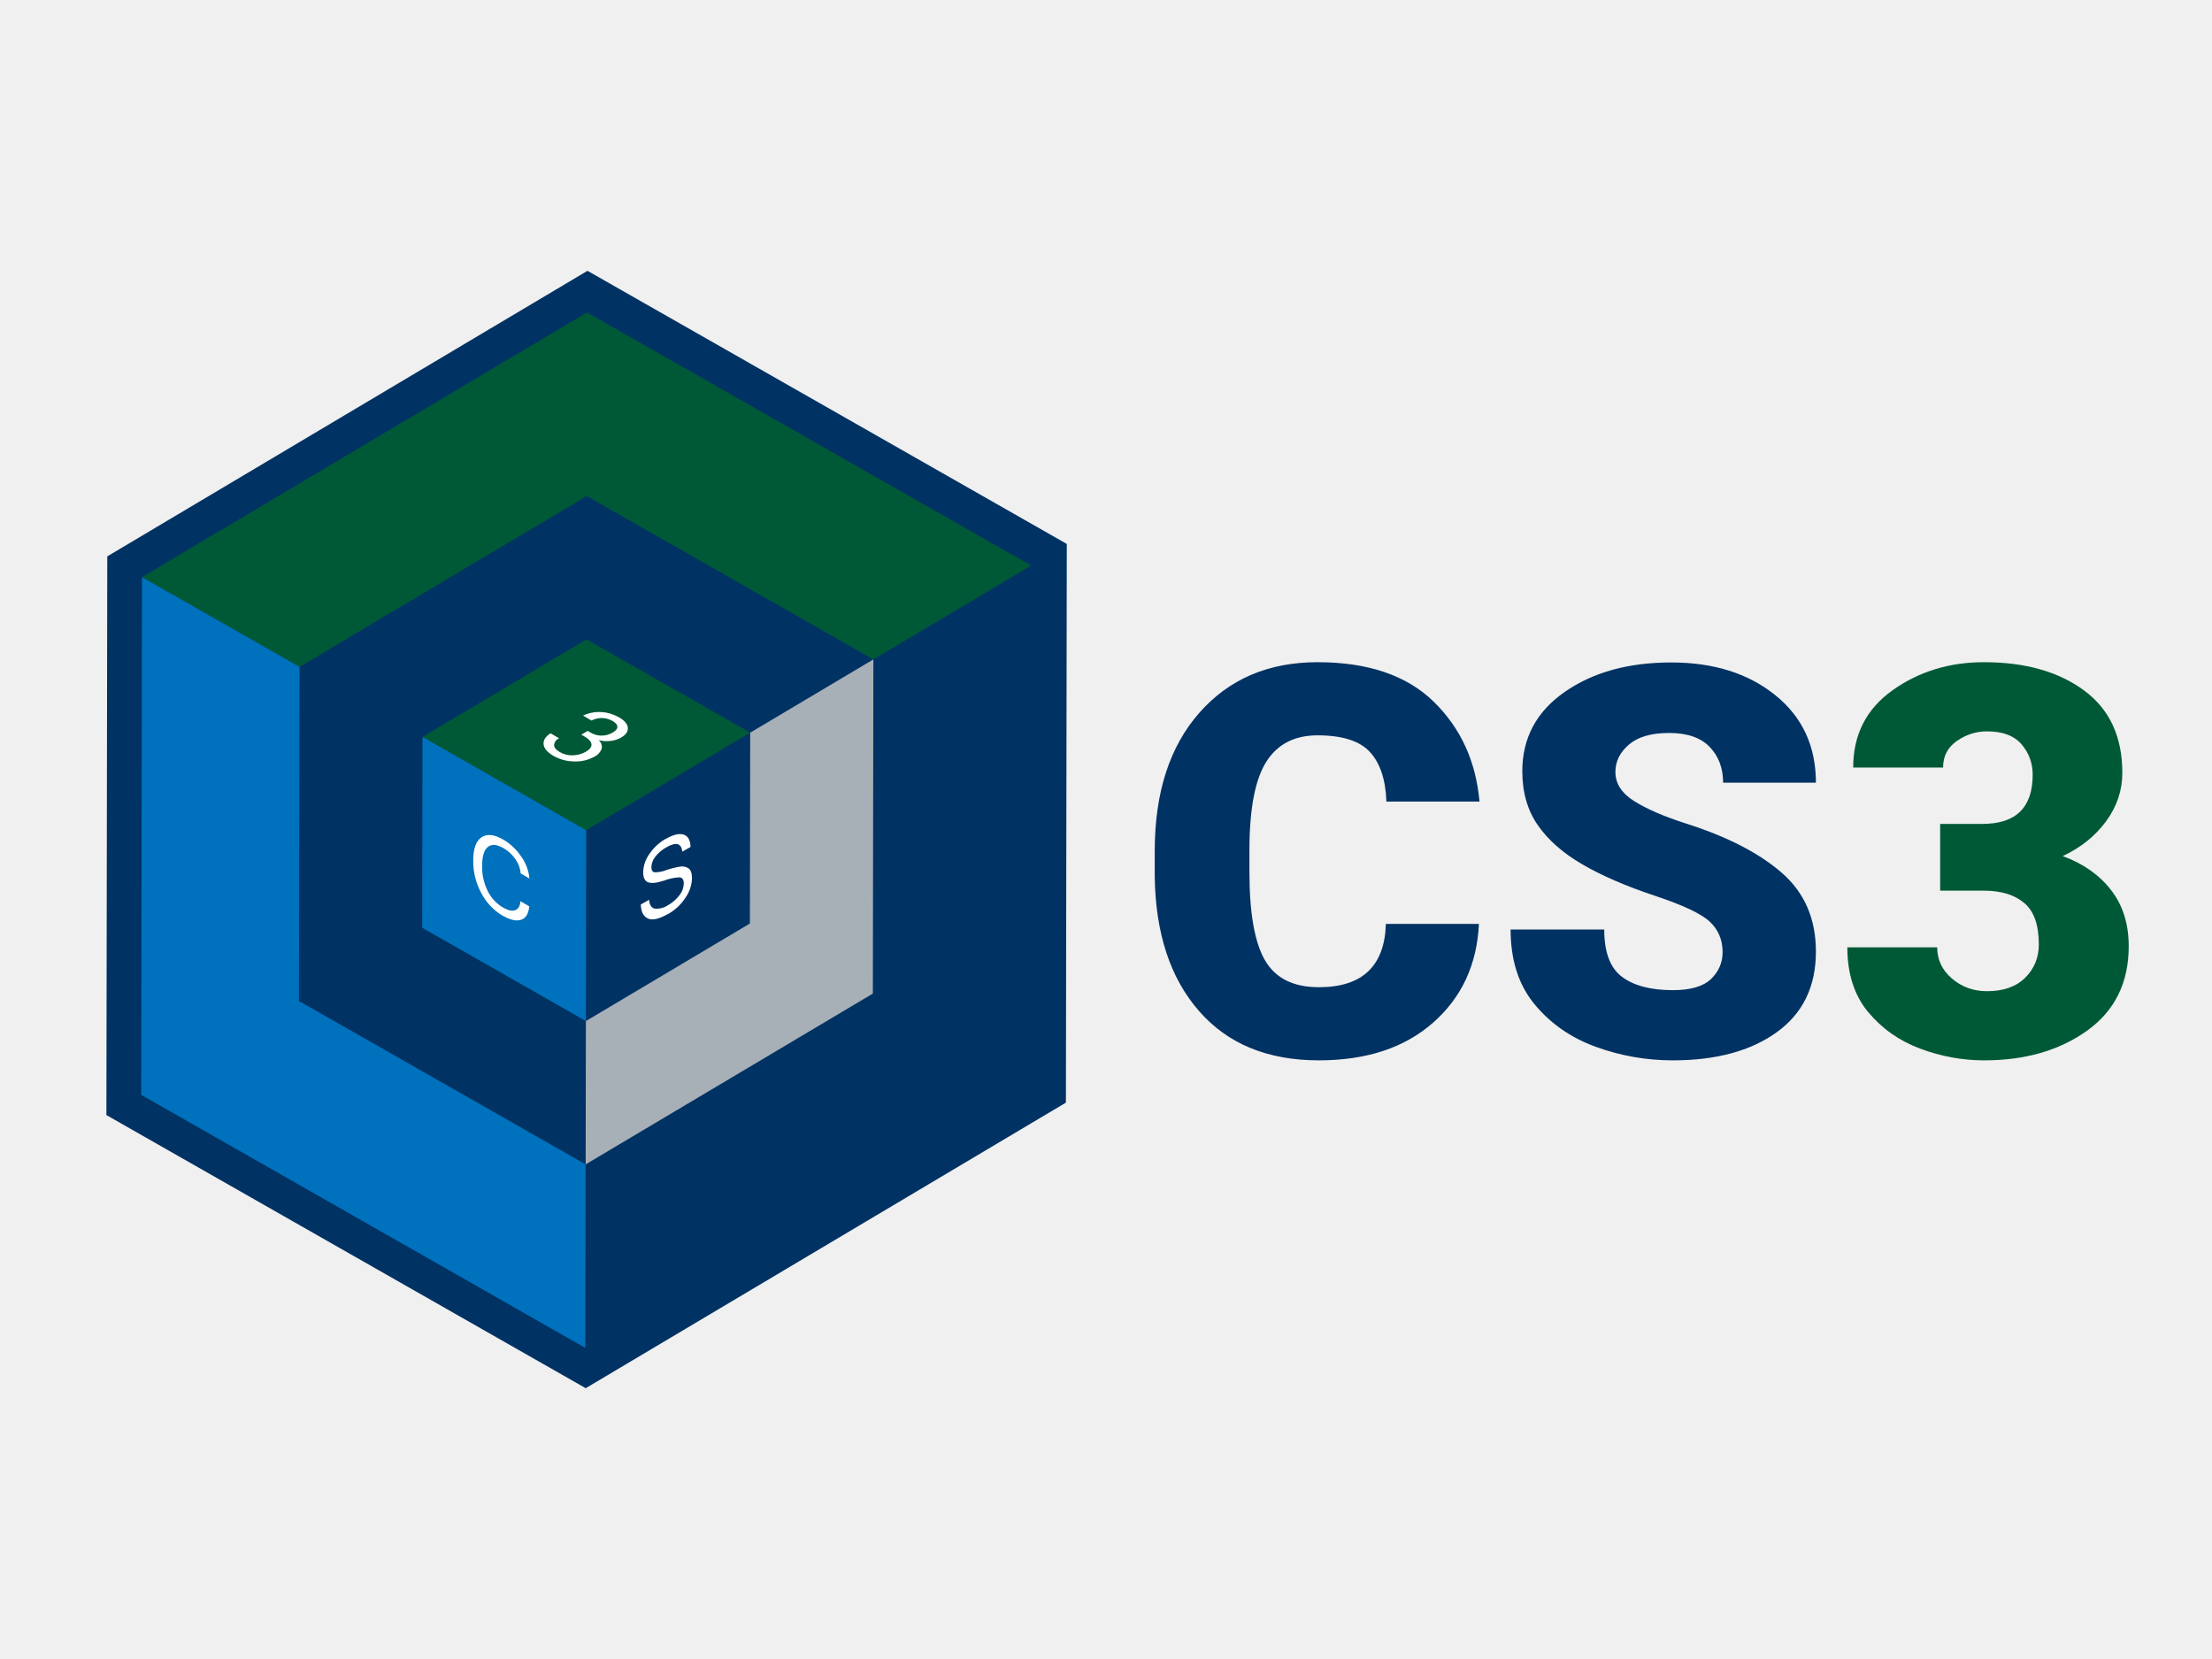
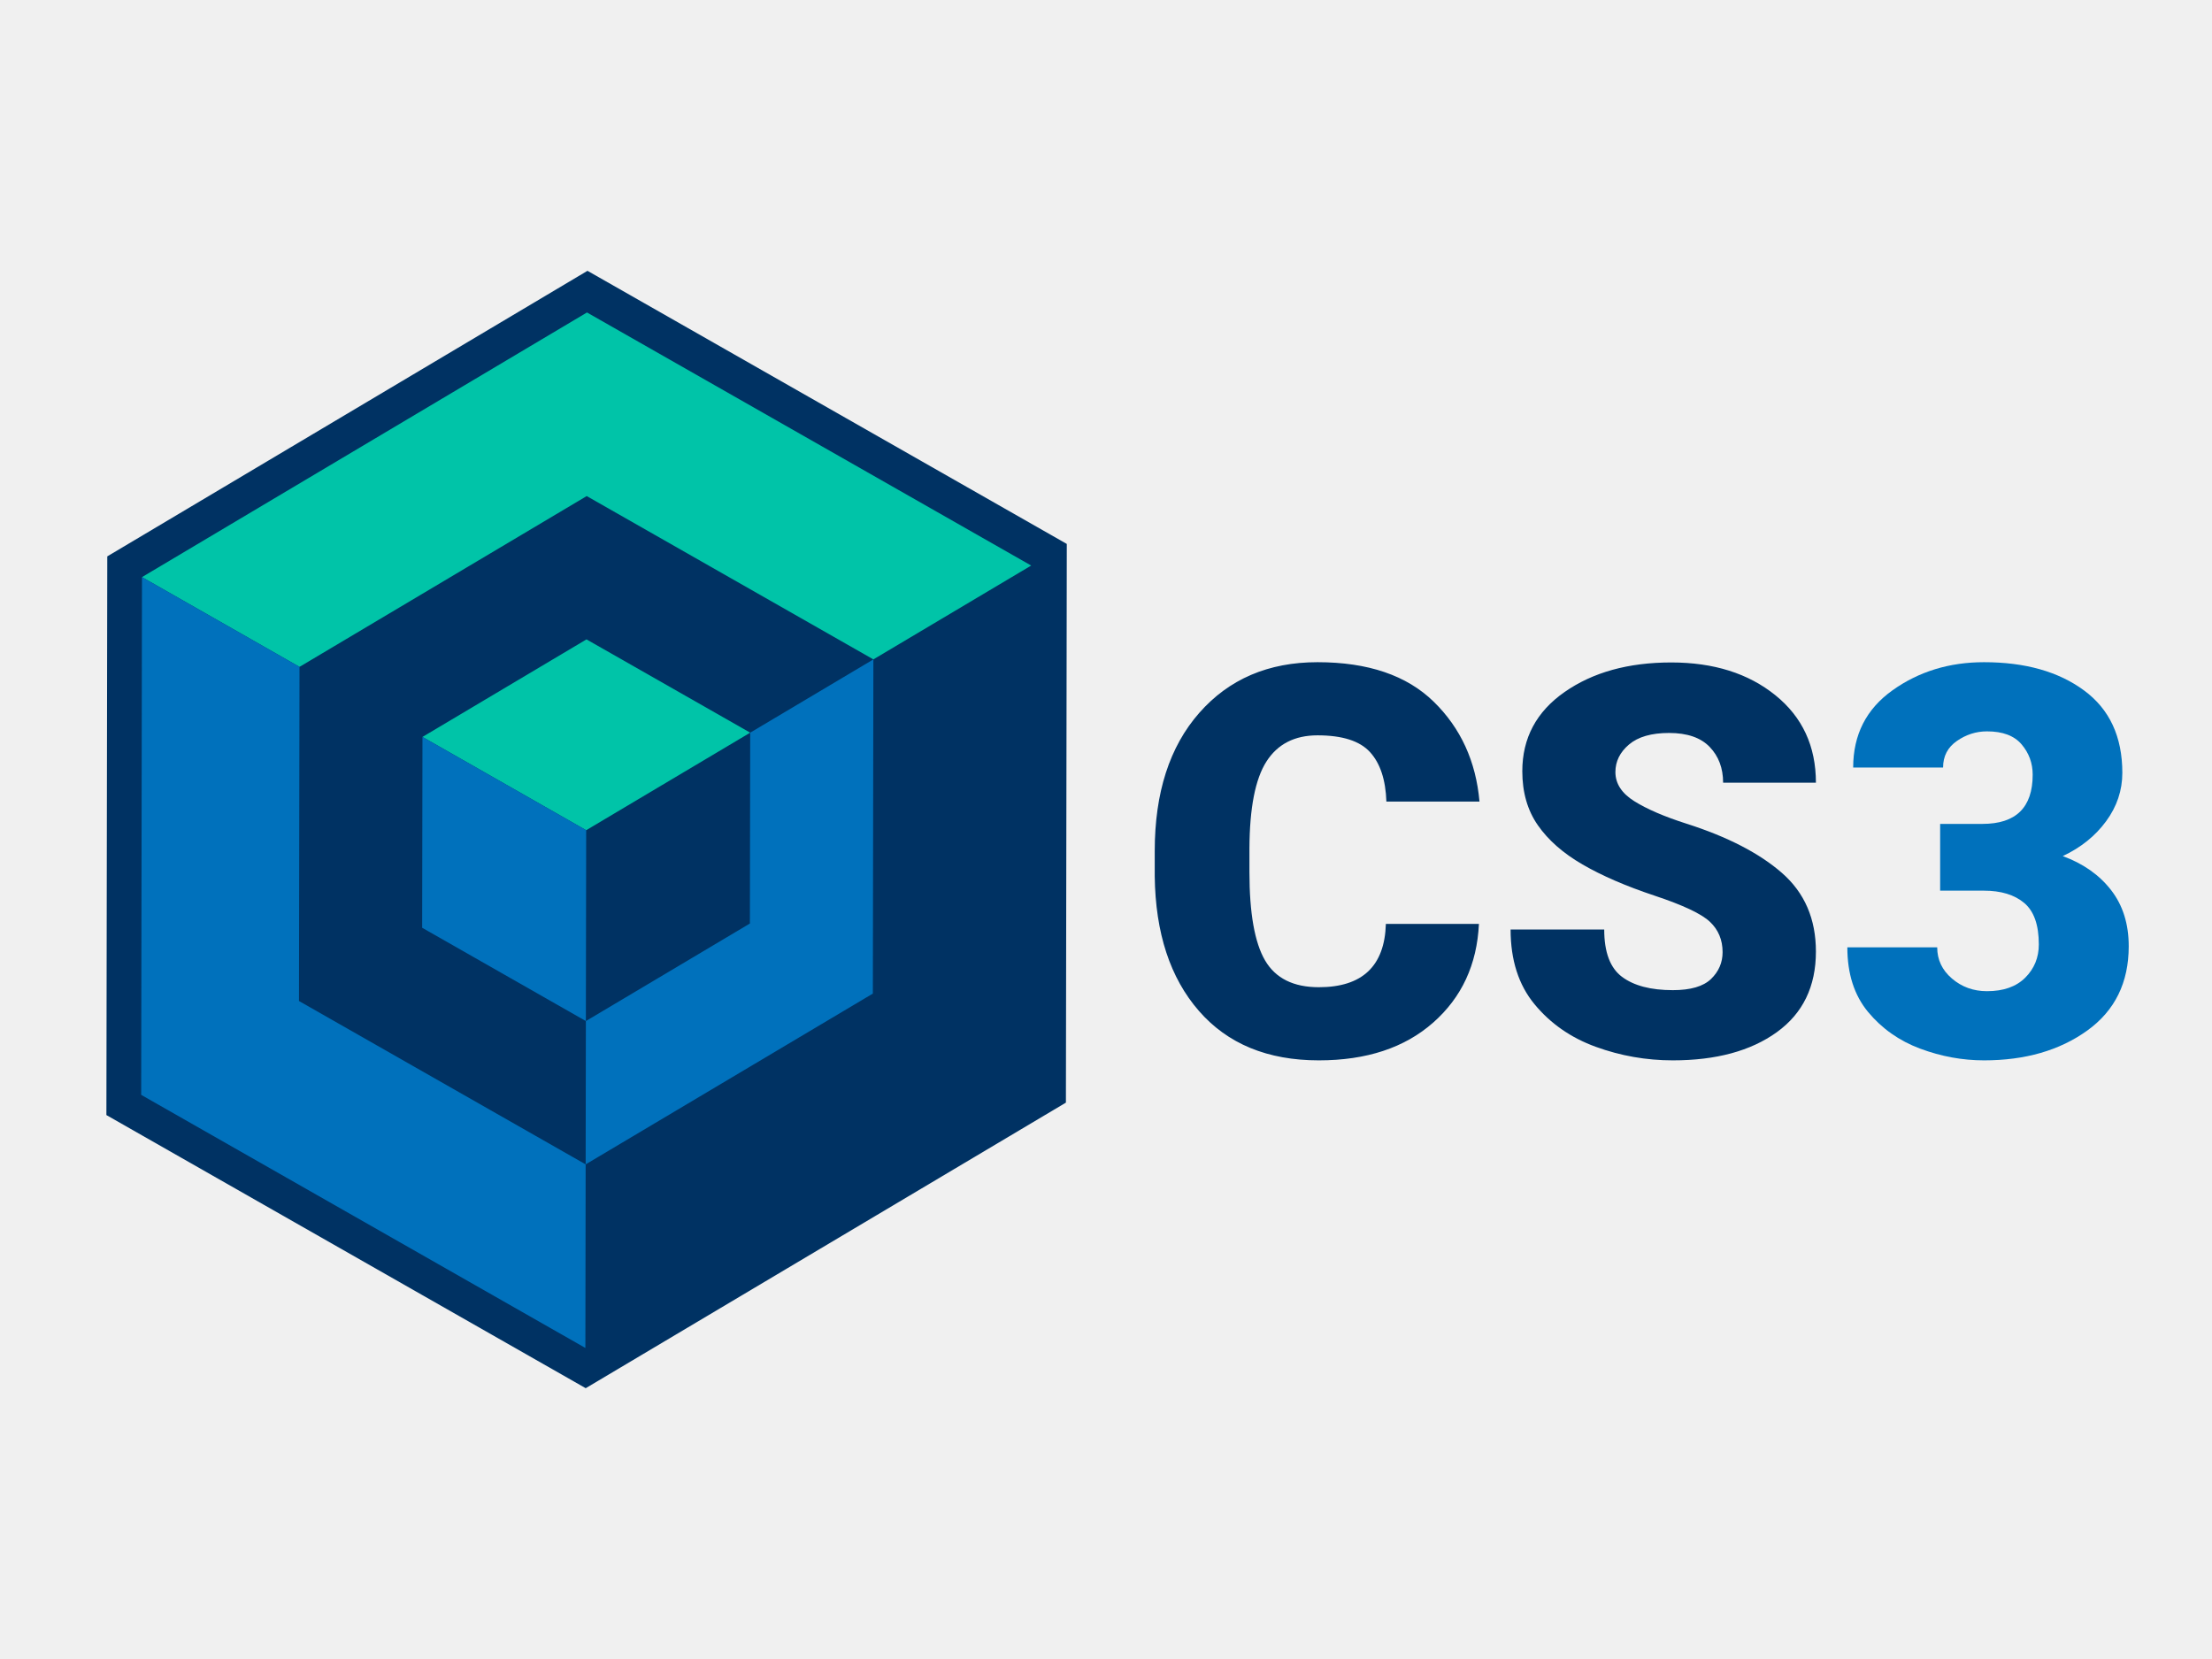
<svg xmlns="http://www.w3.org/2000/svg" id="Layer_1" data-name="Layer 1" viewBox="0 0 800 600">
  <defs>
-     <style>.cls-1,.cls-6{fill:#003263;}.cls-2{fill:#005936;}.cls-3{fill:#0071bc;}.cls-4{fill:#a7b0b7;}.cls-5{fill:#fff;}.cls-6{font-size:197px;font-family:Roboto-Black, Roboto;font-weight:800;}</style>
+     <style>.cls-1,.cls-5{fill:#003263;}.cls-2{fill:#00c4a8;}.cls-3{fill:#0071bc;}.cls-4{fill:#0071bc;}.cls-5{font-size:197px;font-family:Roboto-Black, Roboto;font-weight:800;}</style>
  </defs>
  <polygon class="cls-1" points="385.82 196.72 385.5 398.78 211.83 502.06 38.48 403.28 38.8 201.22 212.47 97.94 385.82 196.72" />
  <polygon class="cls-1" points="315.87 238.48 315.68 359.34 211.81 421.11 108.13 362.03 108.32 241.18 212.19 179.41 315.87 238.48" />
  <polygon class="cls-1" points="271.32 264.98 271.21 334 211.89 369.28 152.68 335.54 152.79 266.52 212.11 231.24 271.32 264.98" />
  <polygon class="cls-2" points="152.79 266.52 212 300.26 271.32 264.98 212.11 231.24 152.79 266.52" />
  <polygon class="cls-3" points="211.89 369.28 152.68 335.54 152.79 266.52 212 300.26 211.89 369.28" />
-   <polygon class="cls-4" points="211.81 421.11 211.89 369.28 271.21 334 271.32 264.98 315.87 238.48 315.68 359.34 211.81 421.11" />
+   <polygon class="cls-3" points="211.81 421.11 211.89 369.28 271.21 334 271.32 264.98 315.87 238.48 315.68 359.34 211.81 421.11" />
  <polygon class="cls-2" points="315.87 238.48 372.94 204.54 212.29 113.01 51.35 208.72 108.32 241.18 212.19 179.41 315.87 238.48" />
-   <polygon class="cls-3" points="211.71 487.51 211.81 421.11 108.13 362.03 108.32 241.18 51.35 208.72 51.06 395.97 211.71 487.51" />
-   <path class="cls-5" d="M182,303.64l.09.05a19.82,19.82,0,0,1,6.43,6.12,16.07,16.07,0,0,1,2.95,7.91l-3.17-1.85a10.08,10.08,0,0,0-1.88-5.12,13.29,13.29,0,0,0-4.32-4c-2.39-1.38-4.24-1.53-5.62-.48s-2.09,3.31-2.12,6.76a19.57,19.57,0,0,0,2,9.16,14.15,14.15,0,0,0,5.52,6c1.84,1.06,3.3,1.41,4.42,1s1.77-1.45,1.93-3.25l3.18,1.85q-.37,4.07-3,4.87t-6.47-1.43l-.08,0a20.65,20.65,0,0,1-7.84-8.31,24,24,0,0,1-2.87-11.77c0-4.22,1-7,3-8.34S178.73,301.77,182,303.64Z" />
-   <path class="cls-5" d="M240.79,303.35l.08,0c2.61-1.49,4.73-2,6.33-1.52s2.46,2,2.55,4.47l-3,1.72q-.45-4.61-5.76-1.57a12.73,12.73,0,0,0-4,3.4,6.34,6.34,0,0,0-1.41,3.76c0,1.12.37,1.74,1.13,1.87a10.94,10.94,0,0,0,4.23-.79,33.16,33.16,0,0,1,4.91-1.26,4.22,4.22,0,0,1,3.13.6c.86.58,1.29,1.78,1.29,3.59a12.93,12.93,0,0,1-2.4,7.1,18.08,18.08,0,0,1-6.15,5.8l-.08,0q-4.91,2.81-7.34,1.66t-2.55-5.06l3-1.69c.16,1.9.87,3,2.15,3.19a7.24,7.24,0,0,0,4.66-1.23l.09-.05a13.18,13.18,0,0,0,4.07-3.55,7.07,7.07,0,0,0,1.58-4.22c0-1.47-.54-2.23-1.63-2.28a18.61,18.61,0,0,0-5.61,1.23c-2.66.86-4.56,1-5.72.55s-1.73-1.7-1.73-3.63a12.07,12.07,0,0,1,2.27-6.63A17.72,17.72,0,0,1,240.79,303.35Z" />
-   <path class="cls-5" d="M223.77,259.39l.07,0q3.09,1.81,3.23,3.85t-2.52,3.56a9.77,9.77,0,0,1-3.61,1.15,11.92,11.92,0,0,1-4.45-.26,3.09,3.09,0,0,1,1.1,3.14,5.09,5.09,0,0,1-2.6,2.82,13.79,13.79,0,0,1-7.43,1.73,15.42,15.42,0,0,1-7.38-2c-2.24-1.31-3.41-2.69-3.58-4.17s.66-2.82,2.52-4l3.08,1.79a3,3,0,0,0-1.8,2.37c-.06.92.63,1.8,2.06,2.63a8.75,8.75,0,0,0,4.67,1.17,9.81,9.81,0,0,0,4.72-1.29c1.46-.83,2.14-1.73,2.07-2.68s-.92-1.9-2.56-2.86l-1.13-.66,2.32-1.34.68.39a7.79,7.79,0,0,0,8.31.23c1.18-.68,1.75-1.37,1.75-2.1s-.58-1.42-1.73-2.1a7.88,7.88,0,0,0-7.63-.17l-3.06-1.79a13.77,13.77,0,0,1,6.72-1.27A14.09,14.09,0,0,1,223.77,259.39Z" />
-   <text class="cls-6" transform="translate(410.89 381.57)">CS<tspan class="cls-2" x="252.6" y="0">3</tspan>
+   <polygon class="cls-4" points="211.71 487.51 211.81 421.11 108.13 362.03 108.32 241.18 51.35 208.72 51.06 395.97 211.71 487.51" />
+   <text class="cls-5" transform="translate(410.89 381.57)">CS<tspan class="cls-4" x="252.6" y="0">3</tspan>
  </text>
</svg>
